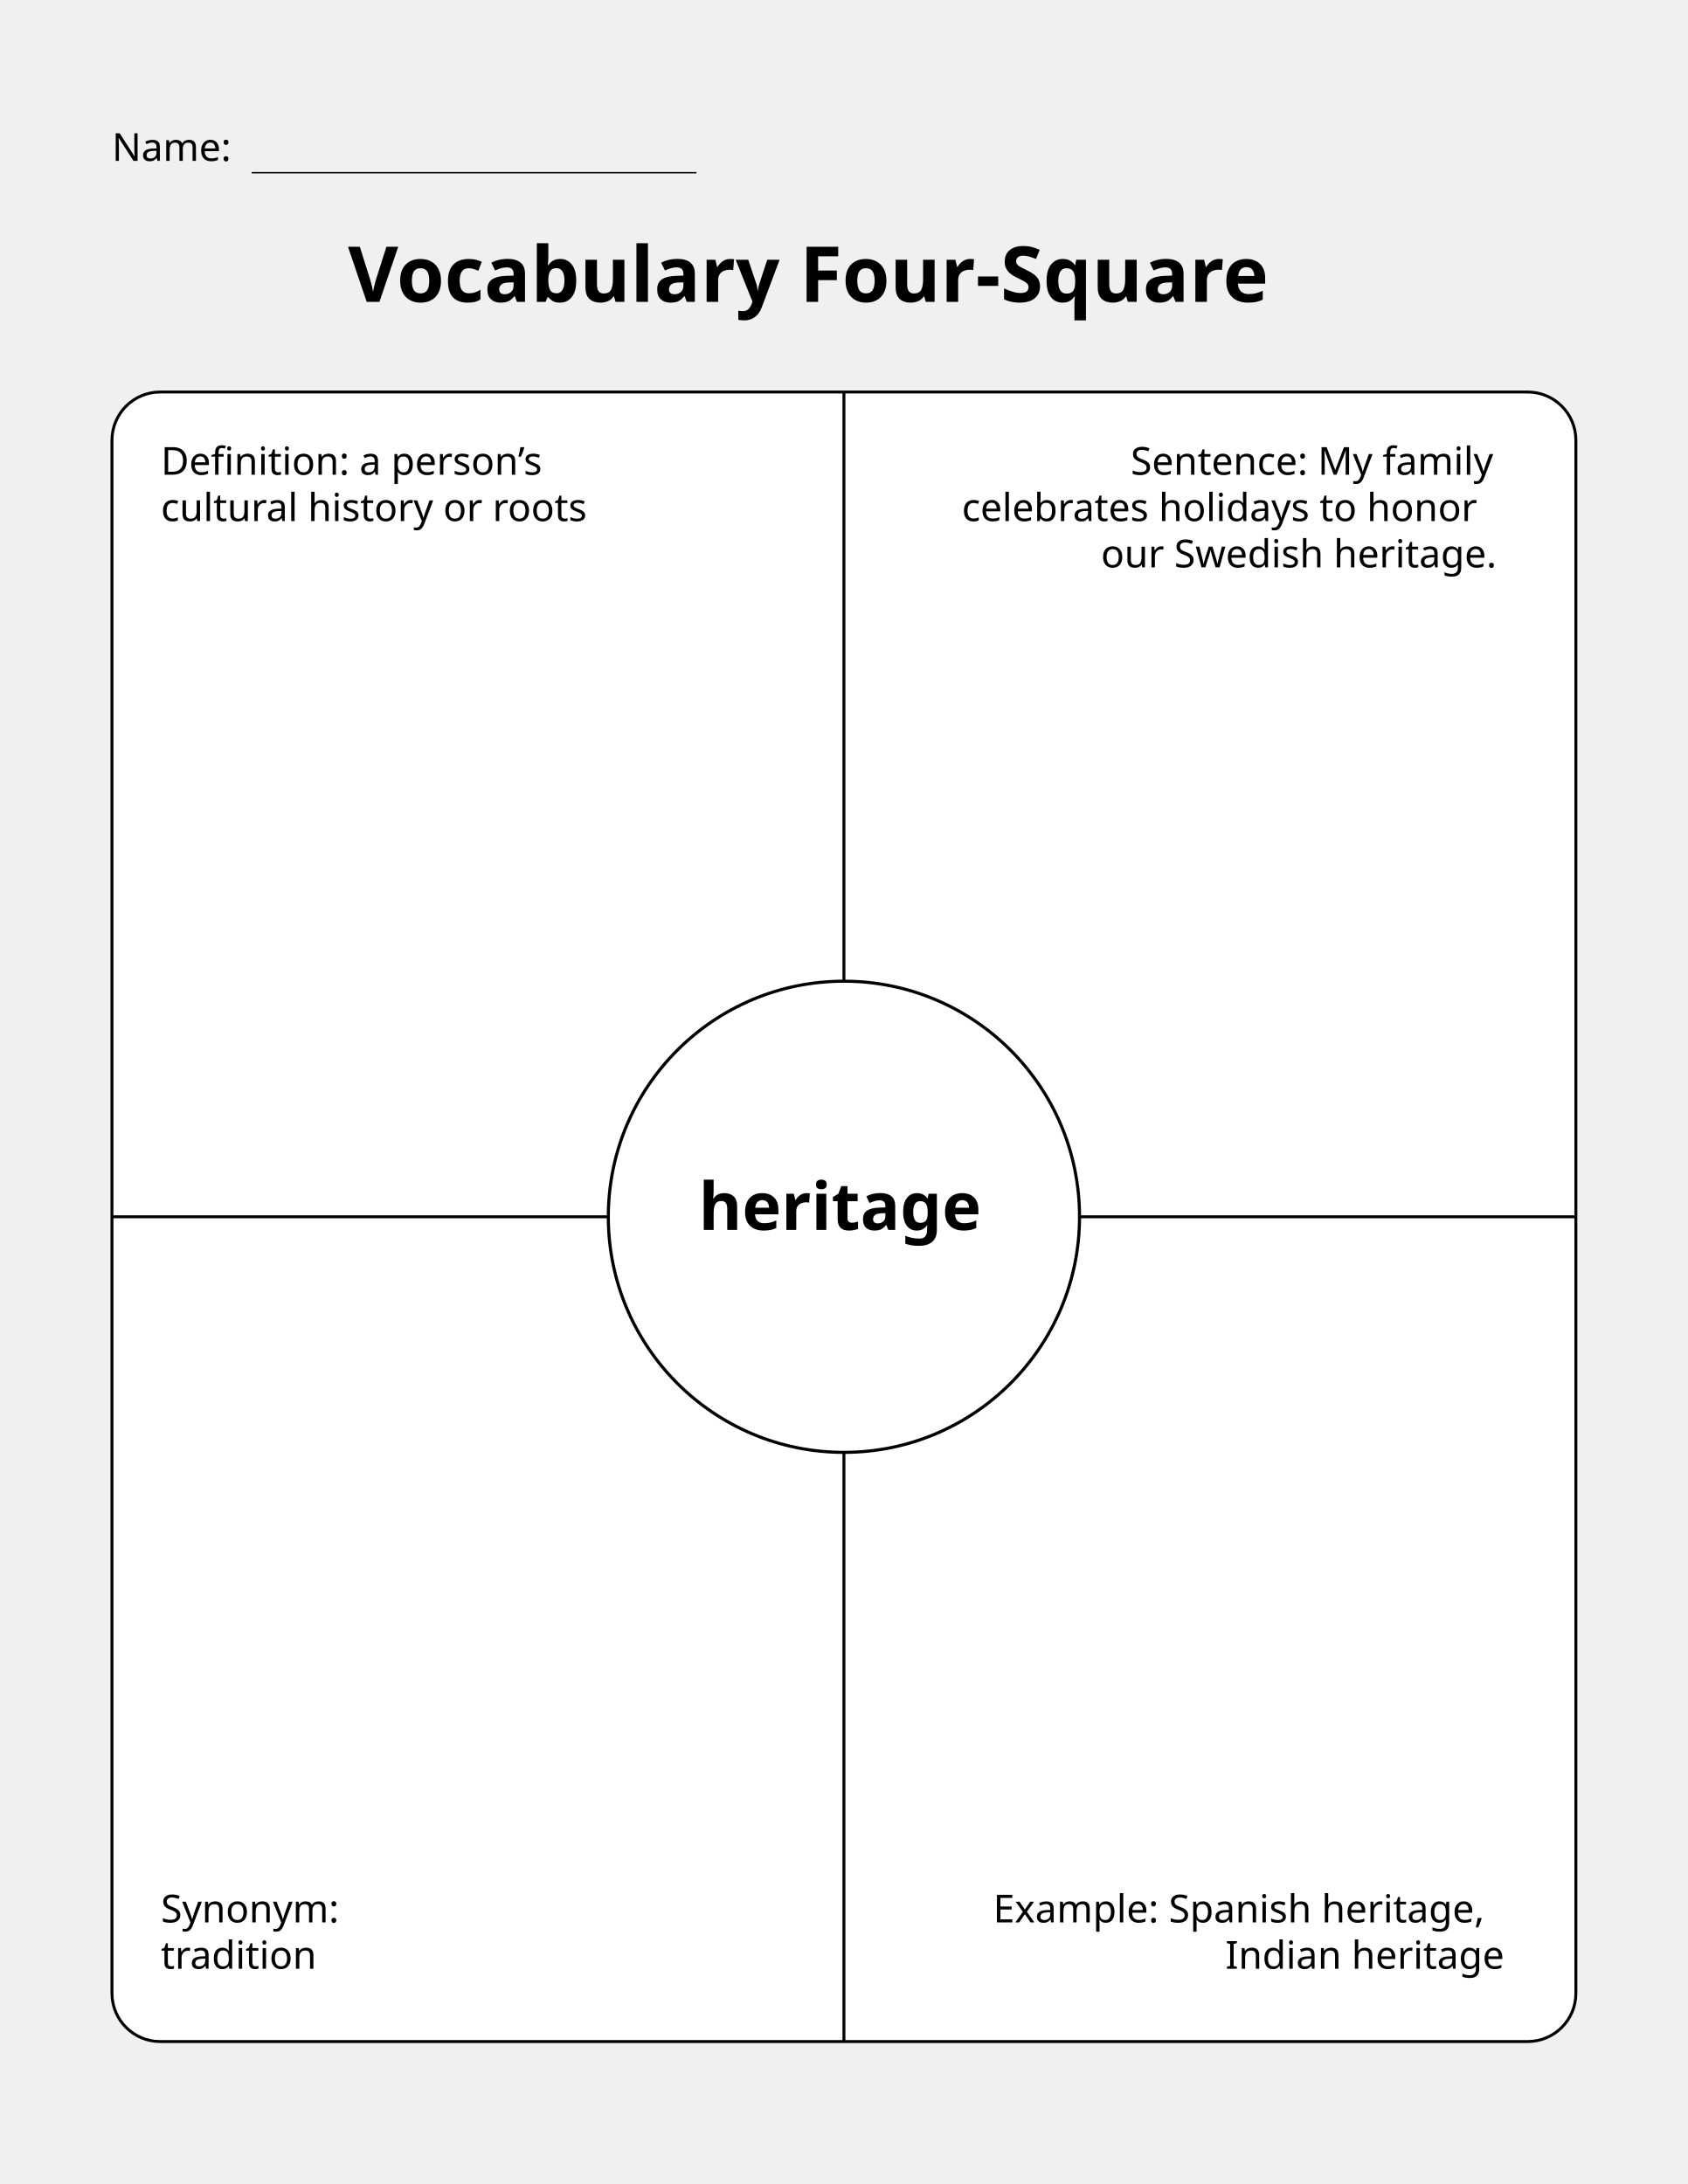
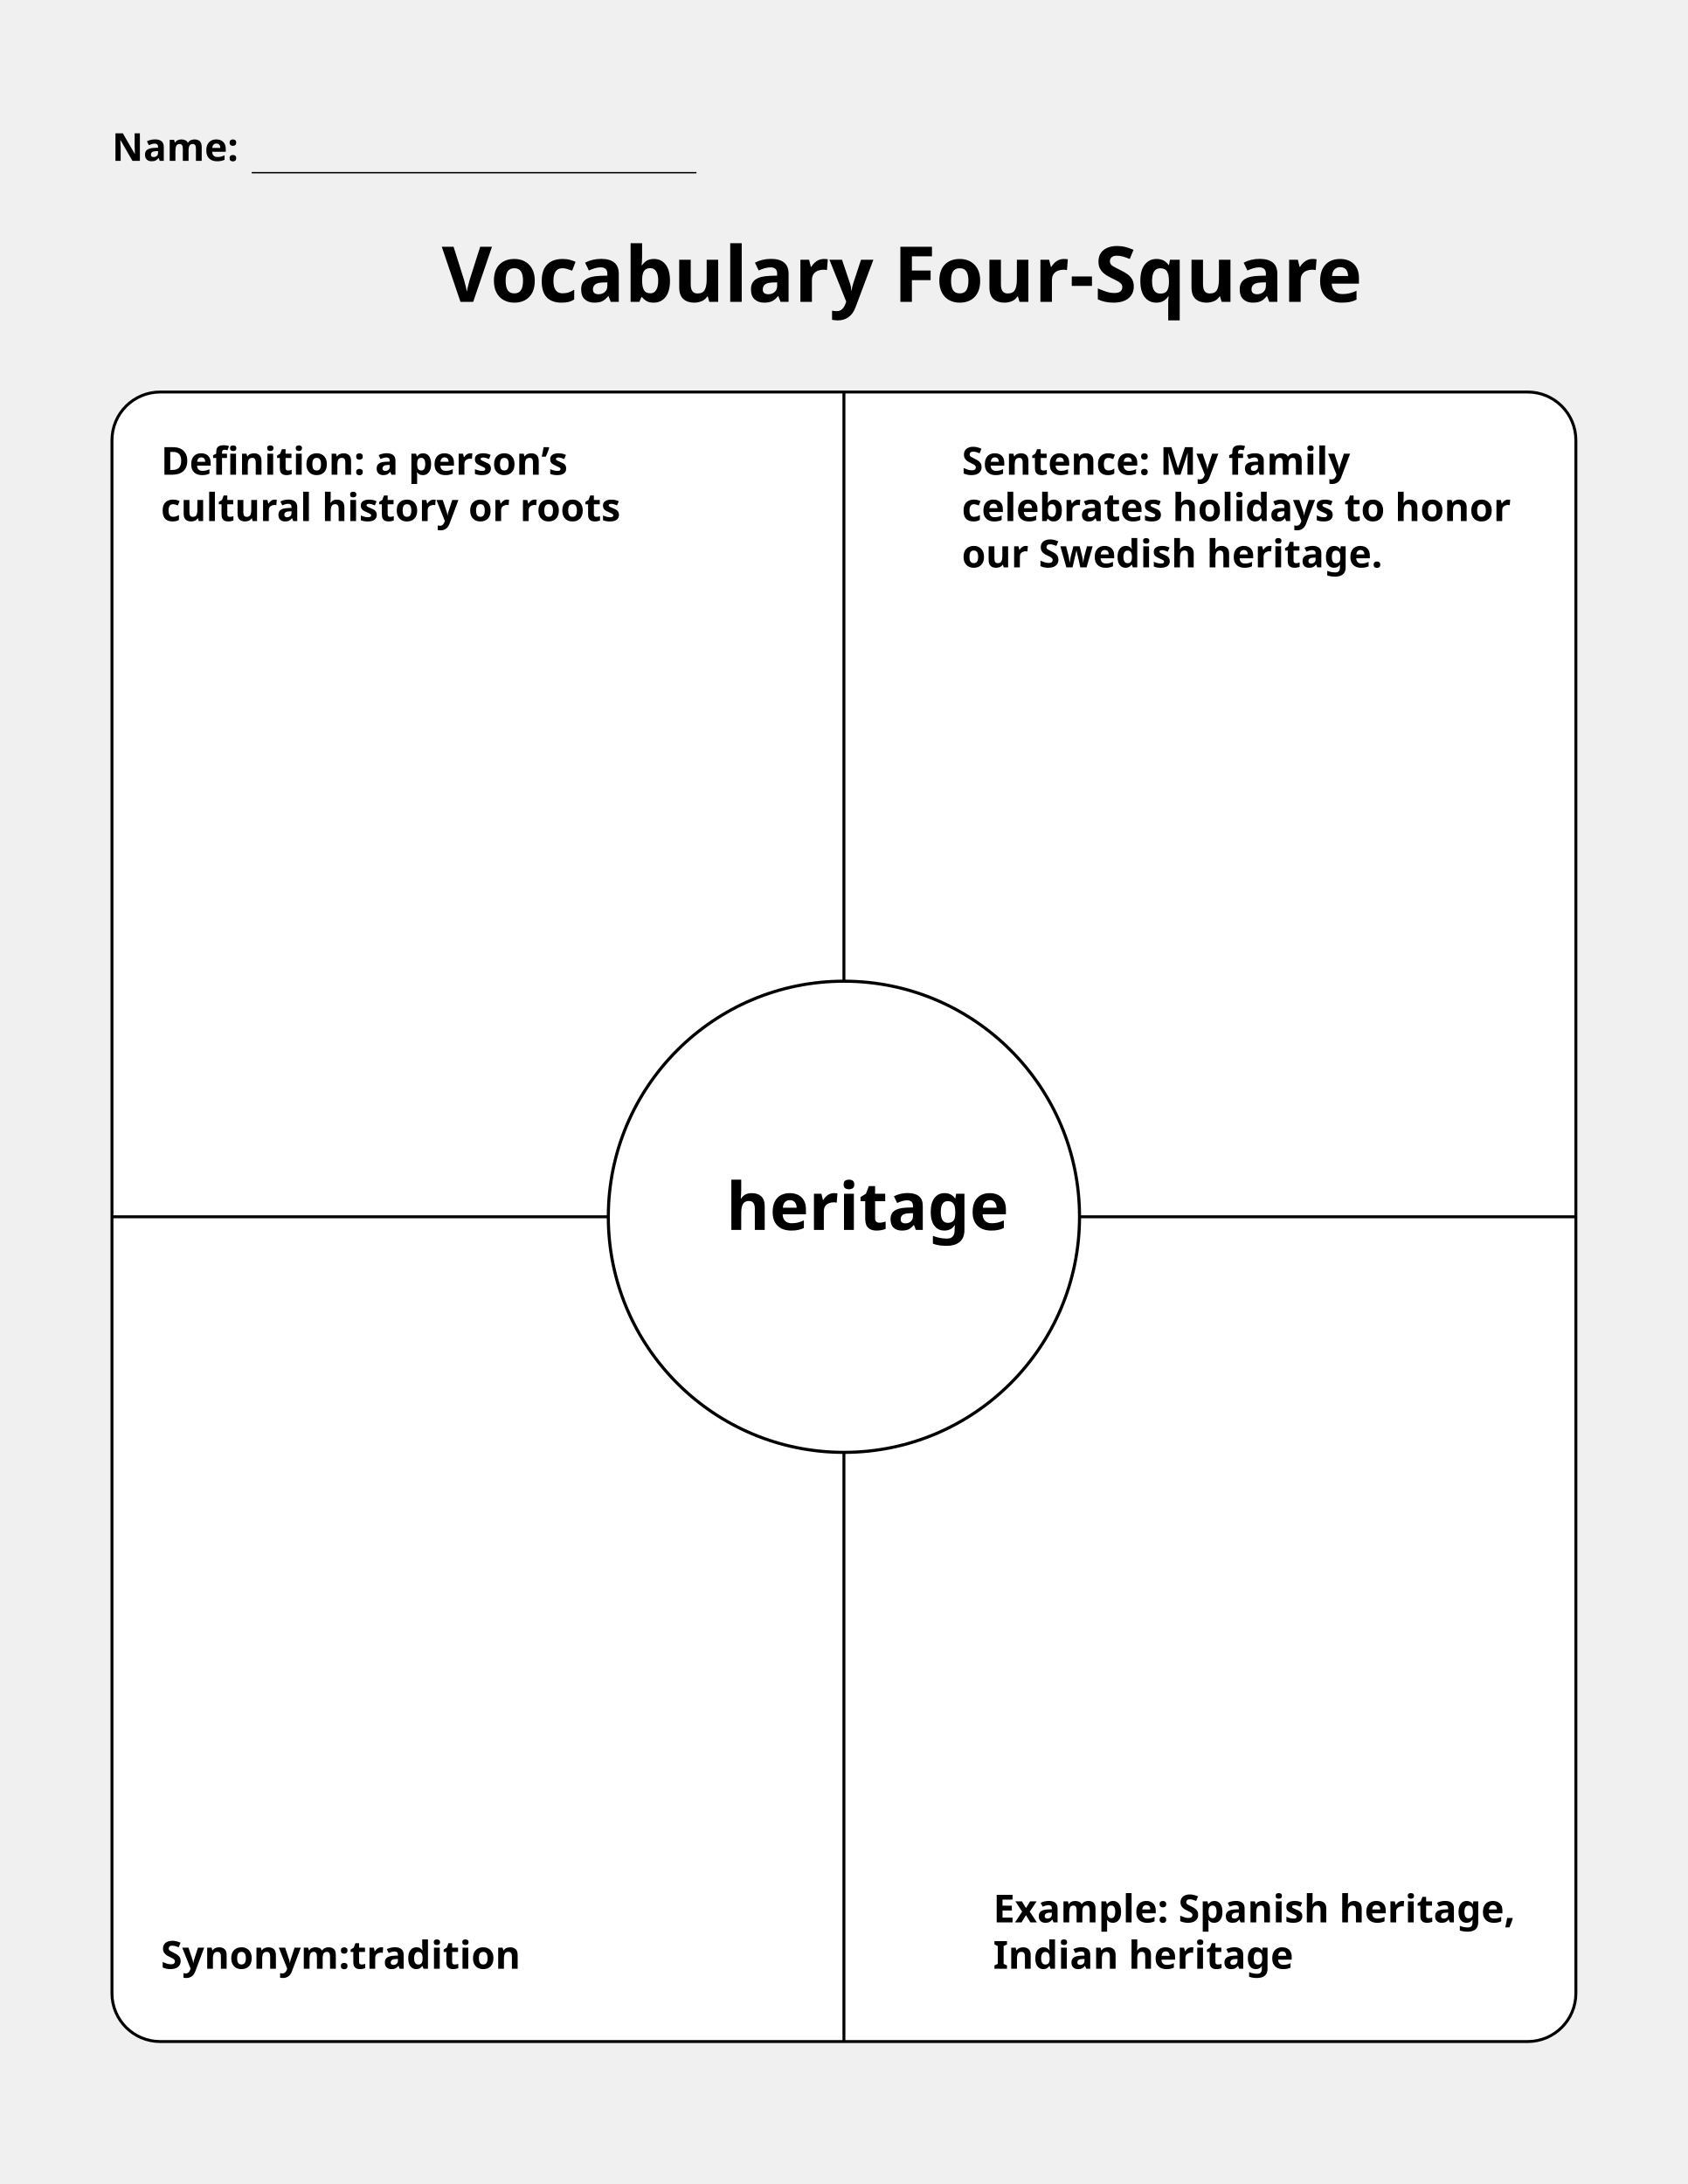
<svg xmlns="http://www.w3.org/2000/svg" version="1.1" x="0px" y="0px" viewBox="0 0 612 792" style="enable-background:new 0 0 612 792;" xml:space="preserve">
  <style type="text/css">
- 	.st0{font-family:'sans-serif';}
- 	.st1{font-size:14px;}
- 	.st2{font-family:'sans-serif'; font-weight:600;}
+ 	.st0{font-family:'sans-serif'; font-weight:600; text-align:left;}
+ 	.st1{font-size:14px; font-family:'sans-serif'; font-weight:600; text-align:left;}
+ 	.st2{font-family:'sans-serif'; font-weight:600; text-align:left;}
	.st3{font-size:28px;}
	.st4{fill:#FFFFFF;}
	.st5{fill:none;stroke:#000000;stroke-width:1.062;stroke-miterlimit:10;}
	.st6{stroke:#000000;stroke-width:0.5;stroke-miterlimit:10;}
	.st7{fill:#FFFFFF;stroke:#000000;stroke-width:1.062;stroke-miterlimit:10;}
	.st8{display:none;fill:#FFFFFF;stroke:#000000;stroke-width:1.131;stroke-miterlimit:10;}
	.st9{fill:#FFFFFF;stroke:#000000;stroke-width:1.131;stroke-miterlimit:10;}
	.st10{font-size:24px;}
</style>
  <g id="Layer_1">
    <text transform="matrix(1 0 0 1 40.5986 58.3419)" class="st0 st1">Name: </text>
-     <text transform="matrix(1 0 0 1 126.186 109.4715)" class="st2 st3">Vocabulary Four-Square</text>
+     <text transform="matrix(1 0 0 1 160.186 109.4715)" class="st2 st3">Vocabulary Four-Square</text>
    <g>
      <g>
        <path class="st4" d="M553.91,740.34H58.09c-9.66,0-17.49-7.83-17.49-17.49v-563.2c0-9.66,7.83-17.49,17.49-17.49h495.82     c9.66,0,17.49,7.83,17.49,17.49v563.2C571.4,732.51,563.57,740.34,553.91,740.34z" />
        <path class="st5" d="M553.91,740.34H58.09c-9.66,0-17.49-7.83-17.49-17.49v-563.2c0-9.66,7.83-17.49,17.49-17.49h495.82     c9.66,0,17.49,7.83,17.49,17.49v563.2C571.4,732.51,563.57,740.34,553.91,740.34z" />
      </g>
    </g>
    <line class="st6" x1="91.27" y1="62.62" x2="252.53" y2="62.62" />
  </g>
  <g id="Layer_2">
    <line class="st7" x1="306" y1="142.16" x2="306" y2="740.34" />
    <line class="st7" x1="40.6" y1="441.25" x2="571.4" y2="441.25" />
    <circle class="st8" cx="306" cy="451.25" r="85.43" />
    <g id="Layer_3">
      <circle class="st9" cx="306" cy="441.25" r="85.43" />
    </g>
-     <text transform="matrix(1 0 0 1 253.3086 446.0146)" class="st2 st10">heritage</text>
+     <text transform="matrix(1 0 0 1 263.3086 446.0146)" class="st2 st10">heritage</text>
    <text transform="matrix(1 0 0 1 58.3523 172.1578)">
      <tspan x="0" y="0" class="st0 st1">Definition: a person’s</tspan>
      <tspan x="0" y="16.8" class="st0 st1">cultural history or roots</tspan>
    </text>
    <text transform="matrix(1 0 0 1 58.3523 697.1382)">
-       <tspan x="0" y="0" class="st0 st1">Synonym:</tspan>
-       <tspan x="0" y="16.8" class="st0 st1">tradition</tspan>
+       <tspan x="0" y="16.8" class="st0 st1">Synonym:tradition</tspan>
    </text>
    <text transform="matrix(1 0 0 1 409.9816 172.1578)">
-       <tspan x="0" y="0" class="st0 st1">Sentence: My family</tspan>
+       <tspan x="-61.22" y="0" class="st0 st1">Sentence: My family</tspan>
      <tspan x="-61.22" y="16.8" class="st0 st1">celebrates holidays to honor</tspan>
-       <tspan x="-10.77" y="33.6" class="st0 st1">our Swedish heritage.</tspan>
+       <tspan x="-61.22" y="33.6" class="st0 st1">our Swedish heritage.</tspan>
    </text>
    <text transform="matrix(1 0 0 1 360.1281 697.1382)">
      <tspan x="0" y="0" class="st0 st1">Example: Spanish heritage,</tspan>
-       <tspan x="84.18" y="16.8" class="st0 st1">Indian heritage</tspan>
+       <tspan x="0" y="16.8" class="st0 st1">Indian heritage</tspan>
    </text>
  </g>
</svg>
